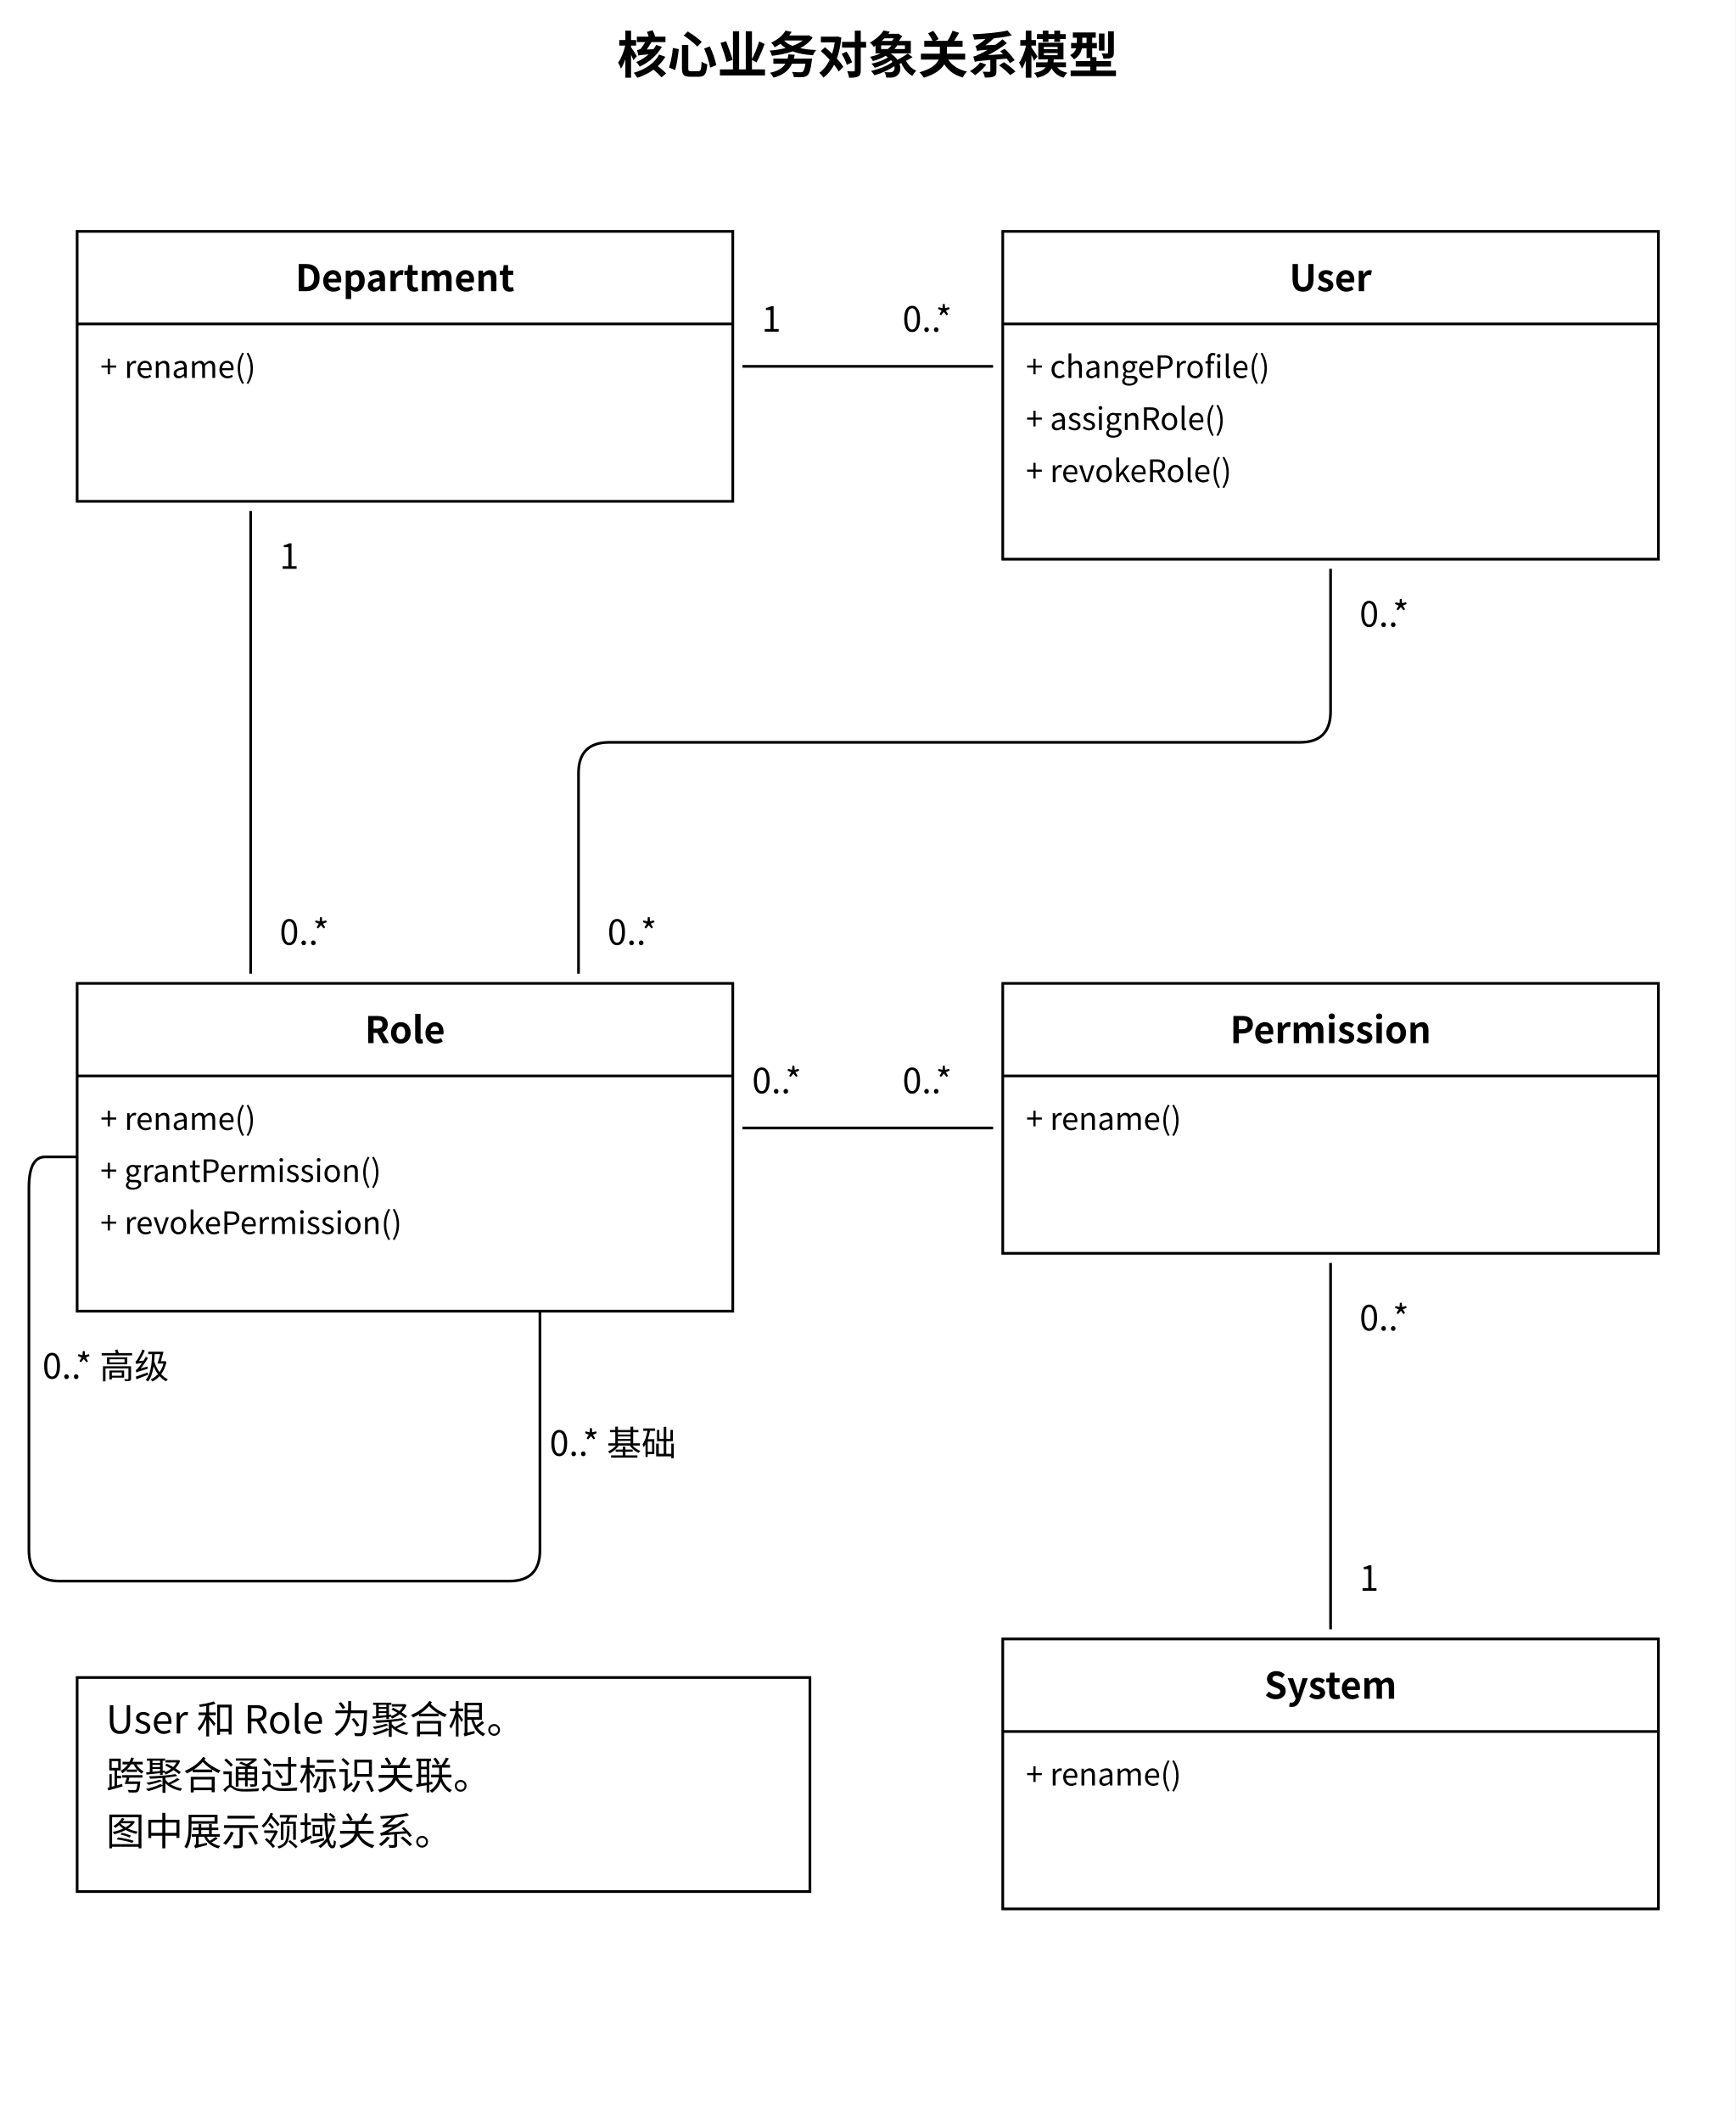
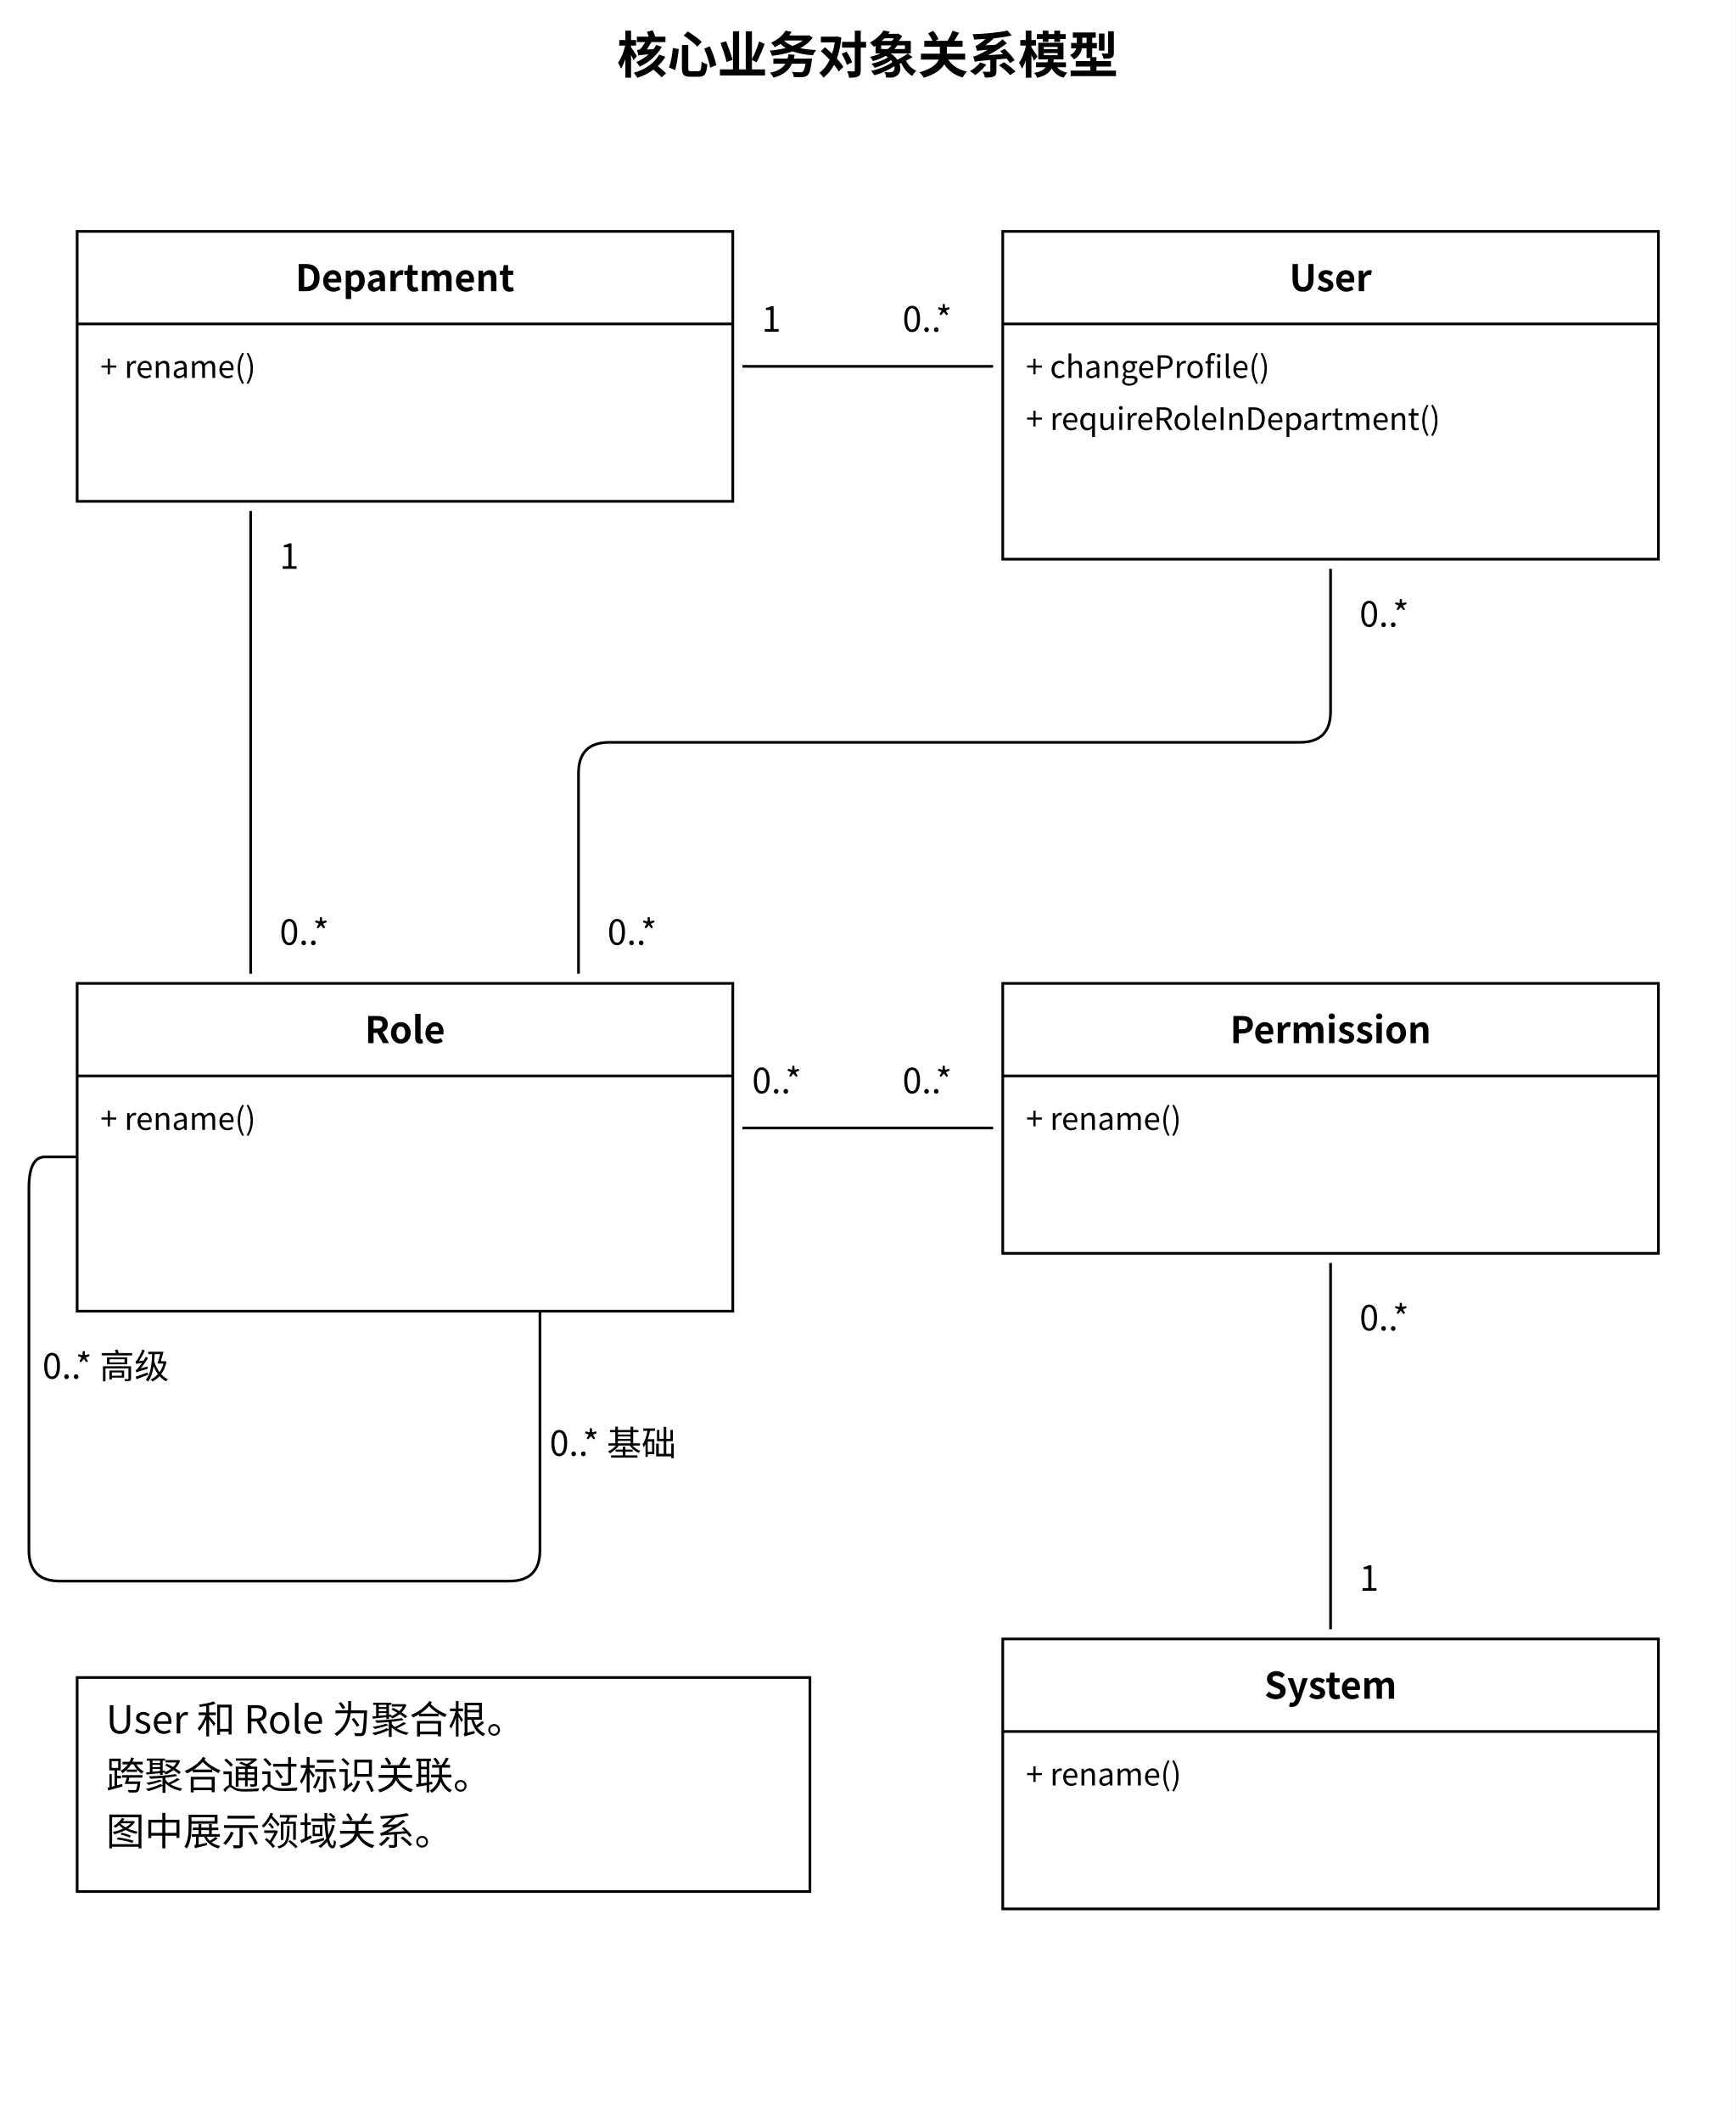
<svg xmlns="http://www.w3.org/2000/svg" width="900" height="1100" viewBox="0 0 900 1100">
  <style>text{font-family:'PingFang SC','Microsoft YaHei','Noto Sans CJK SC',system-ui,sans-serif;fill:black}</style>
  <defs>
    <marker id="open" markerWidth="12" markerHeight="12" refX="10" refY="6" orient="auto" markerUnits="userSpaceOnUse">
      <path d="M1,1 L10,6 L1,11" fill="none" stroke="black" />
    </marker>
    <marker id="filled" markerWidth="12" markerHeight="12" refX="10" refY="6" orient="auto" markerUnits="userSpaceOnUse">
      <path d="M1,1 L10,6 L1,11 Z" fill="black" />
    </marker>
    <marker id="triangle" markerWidth="16" markerHeight="16" refX="14" refY="8" orient="auto" markerUnits="userSpaceOnUse">
      <path d="M1,1 L14,8 L1,15 Z" fill="white" stroke="black" />
    </marker>
  </defs>
  <rect width="100%" height="100%" fill="white" />
  <text x="450.0" y="38" font-size="26" text-anchor="middle" font-weight="600">核心业务对象关系模型</text>
  <rect x="40" y="120" width="340" height="140" rx="0" fill="white" stroke="black" stroke-width="1.4" />
  <text x="210.0" y="151" font-size="19" text-anchor="middle" font-weight="600">Department</text>
  <path d="M 40,168 L 380,168" fill="none" stroke="black" stroke-width="1.4" />
  <text x="52" y="196" font-size="16" text-anchor="start" font-weight="400">+ rename()</text>
  <rect x="520" y="120" width="340" height="170" rx="0" fill="white" stroke="black" stroke-width="1.4" />
  <text x="690.0" y="151" font-size="19" text-anchor="middle" font-weight="600">User</text>
  <path d="M 520,168 L 860,168" fill="none" stroke="black" stroke-width="1.4" />
  <text x="532" y="196" font-size="16" text-anchor="start" font-weight="400">+ changeProfile()</text>
-   <text x="532" y="223" font-size="16" text-anchor="start" font-weight="400">+ assignRole()</text>
-   <text x="532" y="250" font-size="16" text-anchor="start" font-weight="400">+ revokeRole()</text>
+   <text x="532" y="223" font-size="16" text-anchor="start" font-weight="400">+ requireRoleInDepartment()</text>
  <rect x="40" y="510" width="340" height="170" rx="0" fill="white" stroke="black" stroke-width="1.4" />
  <text x="210.0" y="541" font-size="19" text-anchor="middle" font-weight="600">Role</text>
  <path d="M 40,558 L 380,558" fill="none" stroke="black" stroke-width="1.4" />
  <text x="52" y="586" font-size="16" text-anchor="start" font-weight="400">+ rename()</text>
-   <text x="52" y="613" font-size="16" text-anchor="start" font-weight="400">+ grantPermission()</text>
-   <text x="52" y="640" font-size="16" text-anchor="start" font-weight="400">+ revokePermission()</text>
  <rect x="520" y="510" width="340" height="140" rx="0" fill="white" stroke="black" stroke-width="1.4" />
  <text x="690.0" y="541" font-size="19" text-anchor="middle" font-weight="600">Permission</text>
  <path d="M 520,558 L 860,558" fill="none" stroke="black" stroke-width="1.4" />
  <text x="532" y="586" font-size="16" text-anchor="start" font-weight="400">+ rename()</text>
  <rect x="520" y="850" width="340" height="140" rx="0" fill="white" stroke="black" stroke-width="1.4" />
  <text x="690.0" y="881" font-size="19" text-anchor="middle" font-weight="600">System</text>
  <path d="M 520,898 L 860,898" fill="none" stroke="black" stroke-width="1.4" />
  <text x="532" y="926" font-size="16" text-anchor="start" font-weight="400">+ rename()</text>
  <path d="M 385,190 L 515,190" fill="none" stroke="black" stroke-width="1.4" />
  <text x="395" y="172" font-size="18" text-anchor="start" font-weight="400">1</text>
  <text x="468" y="172" font-size="18" text-anchor="start" font-weight="400">0..*</text>
  <path d="M 130,265 L 130,505" fill="none" stroke="black" stroke-width="1.4" />
  <text x="145" y="295" font-size="18" text-anchor="start" font-weight="400">1</text>
  <text x="145" y="490" font-size="18" text-anchor="start" font-weight="400">0..*</text>
  <path d="M 690,295 L 690.0,369.0 Q 690,385 674.0,385.0 L 316.0,385.0 Q 300,385 300.0,401.0 L 300,505" fill="none" stroke="black" stroke-width="1.4" />
  <text x="705" y="325" font-size="18" text-anchor="start" font-weight="400">0..*</text>
  <text x="315" y="490" font-size="18" text-anchor="start" font-weight="400">0..*</text>
  <path d="M 385,585 L 515,585" fill="none" stroke="black" stroke-width="1.4" />
  <text x="390" y="567" font-size="18" text-anchor="start" font-weight="400">0..*</text>
  <text x="468" y="567" font-size="18" text-anchor="start" font-weight="400">0..*</text>
  <path d="M 690,655 L 690,845" fill="none" stroke="black" stroke-width="1.4" />
  <text x="705" y="690" font-size="18" text-anchor="start" font-weight="400">0..*</text>
  <text x="705" y="825" font-size="18" text-anchor="start" font-weight="400">1</text>
  <path d="M 40,600 L 23.333,600.0 Q 15,600 15.0,616.0 L 15.0,804.0 Q 15,820 31.0,820.0 L 264.0,820.0 Q 280,820 280.0,804.0 L 280,680" fill="none" stroke="black" stroke-width="1.4" />
  <text x="22" y="715" font-size="18" text-anchor="start" font-weight="400">0..* 高级</text>
  <text x="285" y="755" font-size="18" text-anchor="start" font-weight="400">0..* 基础</text>
  <rect x="40" y="870" width="380" height="111" rx="0" fill="white" stroke="black" stroke-width="1.4" />
  <text x="55" y="899" font-size="20" text-anchor="start" font-weight="400">User 和 Role 为聚合根。</text>
  <text x="55" y="928" font-size="20" text-anchor="start" font-weight="400">跨聚合通过标识关联。</text>
  <text x="55" y="957" font-size="20" text-anchor="start" font-weight="400">图中展示领域关系。</text>
</svg>
